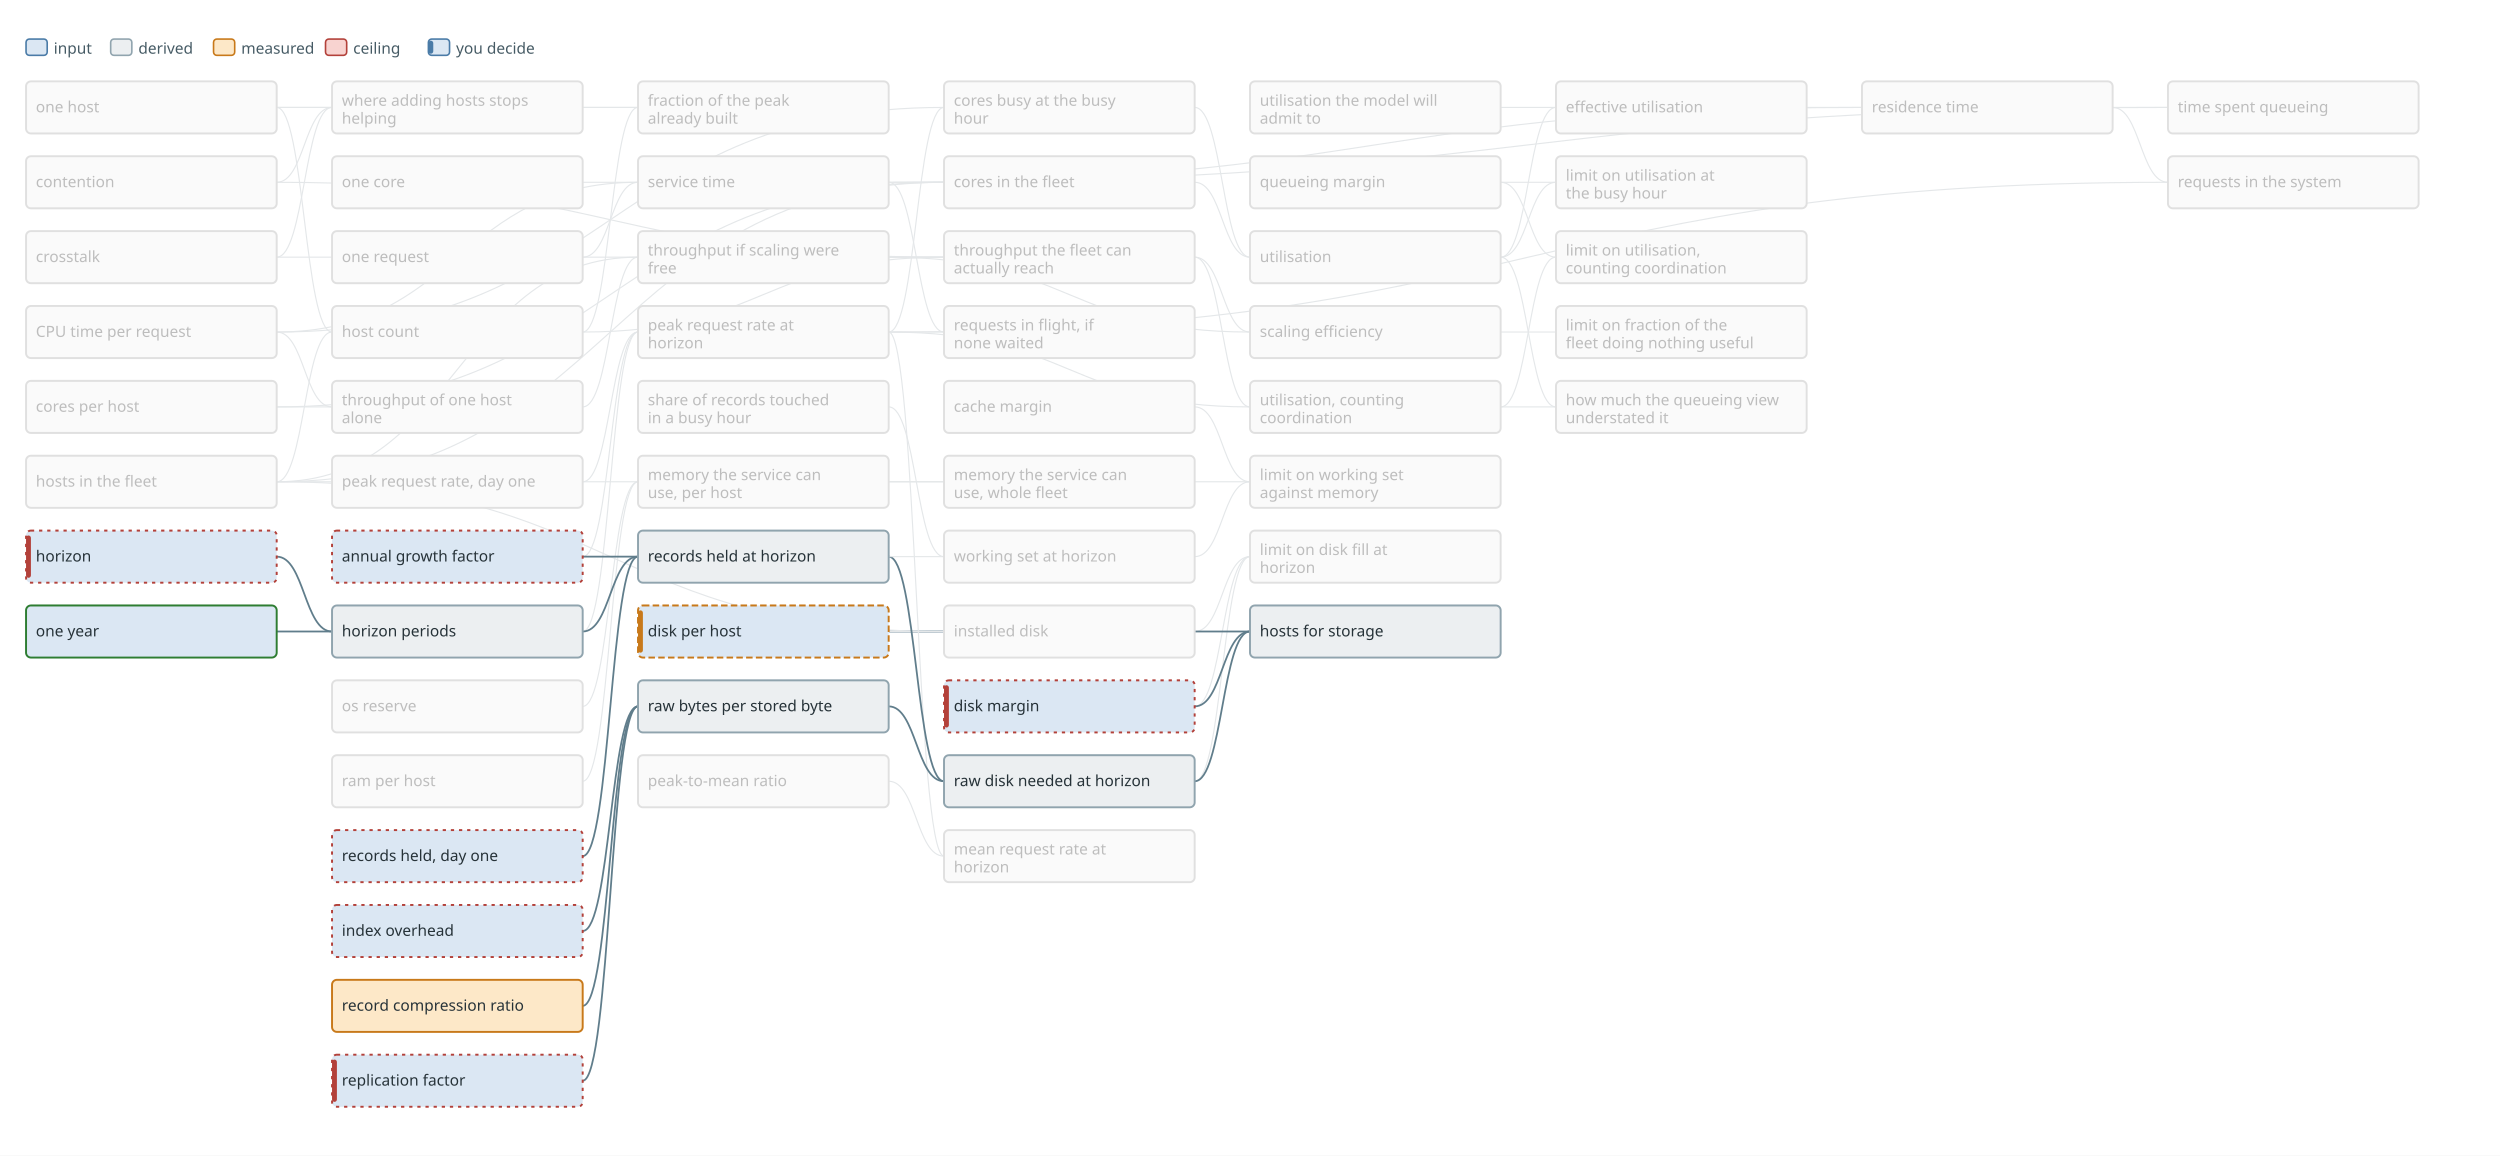
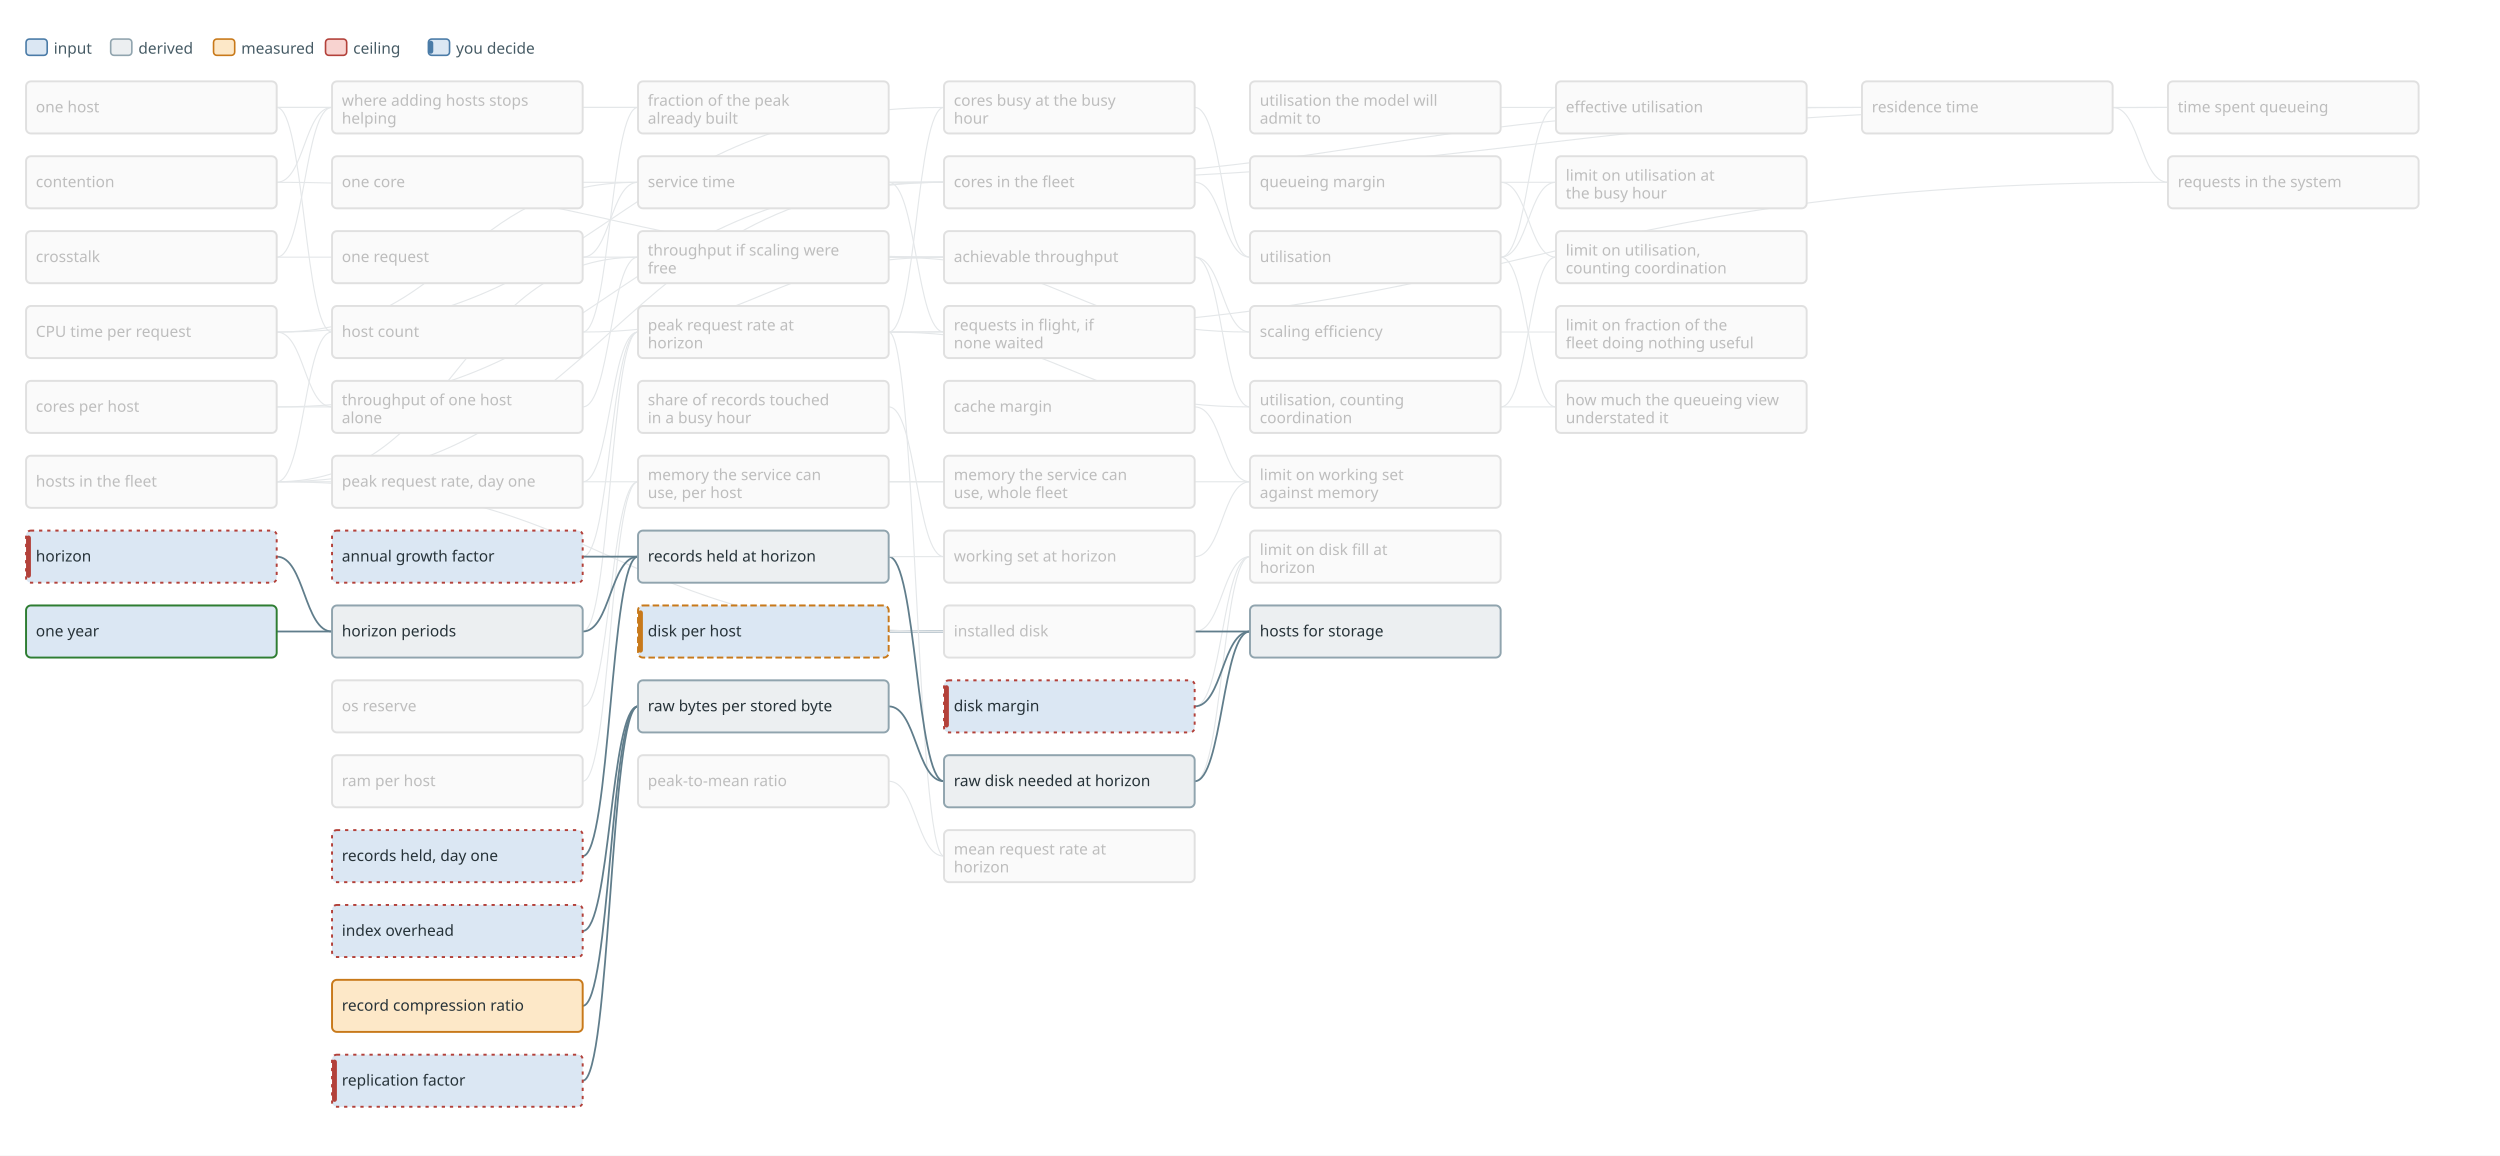
<svg xmlns="http://www.w3.org/2000/svg" viewBox="0 0 1536 710" width="1536" height="710" role="img" font-family="system-ui, sans-serif">
  <rect width="1536" height="710" fill="#ffffff" />
  <rect x="16.0" y="24" width="13" height="10" rx="2" fill="#dbe7f3" stroke="#4a7ba7" />
  <text x="33.0" y="33" font-size="9.5" fill="#455a64">input</text>
  <rect x="68.0" y="24" width="13" height="10" rx="2" fill="#eceff1" stroke="#90a4ae" />
  <text x="85.0" y="33" font-size="9.5" fill="#455a64">derived</text>
  <rect x="131.2" y="24" width="13" height="10" rx="2" fill="#fde8c8" stroke="#c8791a" />
  <text x="148.2" y="33" font-size="9.5" fill="#455a64">measured</text>
  <rect x="200.0" y="24" width="13" height="10" rx="2" fill="#f8d3d0" stroke="#b3413a" />
  <text x="217.0" y="33" font-size="9.5" fill="#455a64">ceiling</text>
  <rect x="263.2" y="24" width="13" height="10" rx="2" fill="#dbe7f3" stroke="#4a7ba7" />
  <rect x="263.2" y="25" width="3" height="8" rx="1.5" fill="#4a7ba7" />
  <text x="280.2" y="33" font-size="9.5" fill="#455a64">you decide</text>
  <path d="M170.0,112.0 C375.0,112.0 375.0,158.0 580.0,158.0" fill="none" stroke="#e4e7e9" stroke-width="0.7" />
  <path d="M170.0,158.0 C375.0,158.0 375.0,158.0 580.0,158.0" fill="none" stroke="#e4e7e9" stroke-width="0.7" />
  <path d="M358.0,204.0 C469.0,204.0 469.0,158.0 580.0,158.0" fill="none" stroke="#e4e7e9" stroke-width="0.7" />
  <path d="M546.0,158.0 C563.0,158.0 563.0,158.0 580.0,158.0" fill="none" stroke="#e4e7e9" stroke-width="0.7" />
  <path d="M546.0,204.0 C563.0,204.0 563.0,66.0 580.0,66.0" fill="none" stroke="#e4e7e9" stroke-width="0.7" />
  <path d="M170.0,204.0 C375.0,204.0 375.0,66.0 580.0,66.0" fill="none" stroke="#e4e7e9" stroke-width="0.7" />
  <path d="M734.0,250.0 C751.0,250.0 751.0,296.0 768.0,296.0" fill="none" stroke="#e4e7e9" stroke-width="0.7" />
  <path d="M734.0,296.0 C751.0,296.0 751.0,296.0 768.0,296.0" fill="none" stroke="#e4e7e9" stroke-width="0.7" />
  <path d="M734.0,342.0 C751.0,342.0 751.0,296.0 768.0,296.0" fill="none" stroke="#e4e7e9" stroke-width="0.7" />
  <path d="M546.0,204.0 C939.0,204.0 939.0,112.0 1332.0,112.0" fill="none" stroke="#e4e7e9" stroke-width="0.7" />
  <path d="M1298.0,66.0 C1315.0,66.0 1315.0,112.0 1332.0,112.0" fill="none" stroke="#e4e7e9" stroke-width="0.7" />
  <path d="M922.0,112.0 C939.0,112.0 939.0,158.0 956.0,158.0" fill="none" stroke="#e4e7e9" stroke-width="0.7" />
  <path d="M922.0,250.0 C939.0,250.0 939.0,158.0 956.0,158.0" fill="none" stroke="#e4e7e9" stroke-width="0.7" />
  <path d="M170.0,250.0 C375.0,250.0 375.0,112.0 580.0,112.0" fill="none" stroke="#e4e7e9" stroke-width="0.7" />
  <path d="M170.0,296.0 C375.0,296.0 375.0,112.0 580.0,112.0" fill="none" stroke="#e4e7e9" stroke-width="0.7" />
  <path d="M734.0,434.0 C751.0,434.0 751.0,342.0 768.0,342.0" fill="none" stroke="#e4e7e9" stroke-width="0.7" />
  <path d="M734.0,388.0 C751.0,388.0 751.0,342.0 768.0,342.0" fill="none" stroke="#e4e7e9" stroke-width="0.7" />
  <path d="M734.0,480.0 C751.0,480.0 751.0,342.0 768.0,342.0" fill="none" stroke="#e4e7e9" stroke-width="0.7" />
  <path d="M922.0,158.0 C939.0,158.0 939.0,66.0 956.0,66.0" fill="none" stroke="#e4e7e9" stroke-width="0.7" />
  <path d="M922.0,66.0 C939.0,66.0 939.0,66.0 956.0,66.0" fill="none" stroke="#e4e7e9" stroke-width="0.7" />
  <path d="M170.0,296.0 C375.0,296.0 375.0,296.0 580.0,296.0" fill="none" stroke="#e4e7e9" stroke-width="0.7" />
  <path d="M546.0,296.0 C563.0,296.0 563.0,296.0 580.0,296.0" fill="none" stroke="#e4e7e9" stroke-width="0.7" />
  <path d="M358.0,204.0 C375.0,204.0 375.0,66.0 392.0,66.0" fill="none" stroke="#e4e7e9" stroke-width="0.7" />
  <path d="M170.0,66.0 C281.0,66.0 281.0,66.0 392.0,66.0" fill="none" stroke="#e4e7e9" stroke-width="0.7" />
  <path d="M358.0,66.0 C375.0,66.0 375.0,66.0 392.0,66.0" fill="none" stroke="#e4e7e9" stroke-width="0.7" />
  <path d="M170.0,342.0 C187.0,342.0 187.0,388.0 204.0,388.0" fill="none" stroke="#607d8b" stroke-width="1.1" />
  <path d="M170.0,388.0 C187.0,388.0 187.0,388.0 204.0,388.0" fill="none" stroke="#607d8b" stroke-width="1.1" />
  <path d="M170.0,296.0 C187.0,296.0 187.0,204.0 204.0,204.0" fill="none" stroke="#e4e7e9" stroke-width="0.7" />
  <path d="M170.0,66.0 C187.0,66.0 187.0,204.0 204.0,204.0" fill="none" stroke="#e4e7e9" stroke-width="0.7" />
  <path d="M734.0,434.0 C751.0,434.0 751.0,388.0 768.0,388.0" fill="none" stroke="#607d8b" stroke-width="1.1" />
  <path d="M546.0,388.0 C657.0,388.0 657.0,388.0 768.0,388.0" fill="none" stroke="#607d8b" stroke-width="1.1" />
  <path d="M734.0,480.0 C751.0,480.0 751.0,388.0 768.0,388.0" fill="none" stroke="#607d8b" stroke-width="1.1" />
  <path d="M546.0,204.0 C563.0,204.0 563.0,204.0 580.0,204.0" fill="none" stroke="#e4e7e9" stroke-width="0.7" />
  <path d="M546.0,112.0 C563.0,112.0 563.0,204.0 580.0,204.0" fill="none" stroke="#e4e7e9" stroke-width="0.7" />
  <path d="M546.0,388.0 C563.0,388.0 563.0,388.0 580.0,388.0" fill="none" stroke="#e4e7e9" stroke-width="0.7" />
  <path d="M170.0,296.0 C375.0,296.0 375.0,388.0 580.0,388.0" fill="none" stroke="#e4e7e9" stroke-width="0.7" />
  <path d="M170.0,296.0 C281.0,296.0 281.0,158.0 392.0,158.0" fill="none" stroke="#e4e7e9" stroke-width="0.7" />
  <path d="M358.0,250.0 C375.0,250.0 375.0,158.0 392.0,158.0" fill="none" stroke="#e4e7e9" stroke-width="0.7" />
  <path d="M546.0,204.0 C563.0,204.0 563.0,526.0 580.0,526.0" fill="none" stroke="#e4e7e9" stroke-width="0.7" />
  <path d="M546.0,480.0 C563.0,480.0 563.0,526.0 580.0,526.0" fill="none" stroke="#e4e7e9" stroke-width="0.7" />
  <path d="M922.0,158.0 C939.0,158.0 939.0,250.0 956.0,250.0" fill="none" stroke="#e4e7e9" stroke-width="0.7" />
  <path d="M922.0,250.0 C939.0,250.0 939.0,250.0 956.0,250.0" fill="none" stroke="#e4e7e9" stroke-width="0.7" />
  <path d="M170.0,112.0 C187.0,112.0 187.0,66.0 204.0,66.0" fill="none" stroke="#e4e7e9" stroke-width="0.7" />
  <path d="M170.0,158.0 C187.0,158.0 187.0,66.0 204.0,66.0" fill="none" stroke="#e4e7e9" stroke-width="0.7" />
  <path d="M170.0,66.0 C187.0,66.0 187.0,66.0 204.0,66.0" fill="none" stroke="#e4e7e9" stroke-width="0.7" />
  <path d="M358.0,342.0 C375.0,342.0 375.0,204.0 392.0,204.0" fill="none" stroke="#e4e7e9" stroke-width="0.7" />
  <path d="M358.0,388.0 C375.0,388.0 375.0,204.0 392.0,204.0" fill="none" stroke="#e4e7e9" stroke-width="0.7" />
  <path d="M358.0,296.0 C375.0,296.0 375.0,204.0 392.0,204.0" fill="none" stroke="#e4e7e9" stroke-width="0.7" />
  <path d="M922.0,112.0 C939.0,112.0 939.0,112.0 956.0,112.0" fill="none" stroke="#e4e7e9" stroke-width="0.7" />
  <path d="M922.0,158.0 C939.0,158.0 939.0,112.0 956.0,112.0" fill="none" stroke="#e4e7e9" stroke-width="0.7" />
  <path d="M358.0,434.0 C375.0,434.0 375.0,296.0 392.0,296.0" fill="none" stroke="#e4e7e9" stroke-width="0.7" />
  <path d="M358.0,480.0 C375.0,480.0 375.0,296.0 392.0,296.0" fill="none" stroke="#e4e7e9" stroke-width="0.7" />
  <path d="M546.0,434.0 C563.0,434.0 563.0,480.0 580.0,480.0" fill="none" stroke="#607d8b" stroke-width="1.1" />
  <path d="M546.0,342.0 C563.0,342.0 563.0,480.0 580.0,480.0" fill="none" stroke="#607d8b" stroke-width="1.1" />
  <path d="M358.0,572.0 C375.0,572.0 375.0,434.0 392.0,434.0" fill="none" stroke="#607d8b" stroke-width="1.1" />
  <path d="M358.0,618.0 C375.0,618.0 375.0,434.0 392.0,434.0" fill="none" stroke="#607d8b" stroke-width="1.1" />
  <path d="M358.0,664.0 C375.0,664.0 375.0,434.0 392.0,434.0" fill="none" stroke="#607d8b" stroke-width="1.1" />
  <path d="M1110.0,66.0 C1127.0,66.0 1127.0,66.0 1144.0,66.0" fill="none" stroke="#e4e7e9" stroke-width="0.7" />
  <path d="M546.0,112.0 C845.0,112.0 845.0,66.0 1144.0,66.0" fill="none" stroke="#e4e7e9" stroke-width="0.7" />
  <path d="M734.0,158.0 C751.0,158.0 751.0,204.0 768.0,204.0" fill="none" stroke="#e4e7e9" stroke-width="0.7" />
  <path d="M546.0,158.0 C657.0,158.0 657.0,204.0 768.0,204.0" fill="none" stroke="#e4e7e9" stroke-width="0.7" />
  <path d="M922.0,204.0 C939.0,204.0 939.0,204.0 956.0,204.0" fill="none" stroke="#e4e7e9" stroke-width="0.7" />
  <path d="M358.0,112.0 C375.0,112.0 375.0,112.0 392.0,112.0" fill="none" stroke="#e4e7e9" stroke-width="0.7" />
  <path d="M358.0,158.0 C375.0,158.0 375.0,112.0 392.0,112.0" fill="none" stroke="#e4e7e9" stroke-width="0.7" />
  <path d="M170.0,204.0 C281.0,204.0 281.0,112.0 392.0,112.0" fill="none" stroke="#e4e7e9" stroke-width="0.7" />
  <path d="M170.0,250.0 C187.0,250.0 187.0,250.0 204.0,250.0" fill="none" stroke="#e4e7e9" stroke-width="0.7" />
  <path d="M170.0,204.0 C187.0,204.0 187.0,250.0 204.0,250.0" fill="none" stroke="#e4e7e9" stroke-width="0.7" />
  <path d="M358.0,342.0 C375.0,342.0 375.0,342.0 392.0,342.0" fill="none" stroke="#607d8b" stroke-width="1.1" />
  <path d="M358.0,388.0 C375.0,388.0 375.0,342.0 392.0,342.0" fill="none" stroke="#607d8b" stroke-width="1.1" />
  <path d="M358.0,526.0 C375.0,526.0 375.0,342.0 392.0,342.0" fill="none" stroke="#607d8b" stroke-width="1.1" />
  <path d="M734.0,66.0 C751.0,66.0 751.0,158.0 768.0,158.0" fill="none" stroke="#e4e7e9" stroke-width="0.7" />
  <path d="M734.0,112.0 C751.0,112.0 751.0,158.0 768.0,158.0" fill="none" stroke="#e4e7e9" stroke-width="0.7" />
  <path d="M734.0,158.0 C751.0,158.0 751.0,250.0 768.0,250.0" fill="none" stroke="#e4e7e9" stroke-width="0.7" />
  <path d="M546.0,204.0 C657.0,204.0 657.0,250.0 768.0,250.0" fill="none" stroke="#e4e7e9" stroke-width="0.7" />
  <path d="M1298.0,66.0 C1315.0,66.0 1315.0,66.0 1332.0,66.0" fill="none" stroke="#e4e7e9" stroke-width="0.7" />
  <path d="M546.0,112.0 C939.0,112.0 939.0,66.0 1332.0,66.0" fill="none" stroke="#e4e7e9" stroke-width="0.7" />
  <path d="M546.0,250.0 C563.0,250.0 563.0,342.0 580.0,342.0" fill="none" stroke="#e4e7e9" stroke-width="0.7" />
  <path d="M546.0,342.0 C563.0,342.0 563.0,342.0 580.0,342.0" fill="none" stroke="#e4e7e9" stroke-width="0.7" />
  <rect x="580" y="142" width="154" height="32" rx="3" fill="#fafafa" stroke="#e0e0e0" stroke-width="1.2" />
-   <text x="586" y="157" font-size="9.5" fill="#bdbdbd">throughput the fleet can</text>
-   <text x="586" y="168" font-size="9.5" fill="#bdbdbd">actually reach</text>
+   <text x="586" y="161" font-size="9.5" fill="#bdbdbd">achievable throughput</text>
  <rect x="204" y="326" width="154" height="32" rx="3" fill="#dbe7f3" stroke="#b3413a" stroke-width="1.2" stroke-dasharray="2 3" />
  <text x="210" y="345" font-size="9.5" fill="#263238">annual growth factor</text>
  <rect x="580" y="50" width="154" height="32" rx="3" fill="#fafafa" stroke="#e0e0e0" stroke-width="1.2" />
  <text x="586" y="65" font-size="9.5" fill="#bdbdbd">cores busy at the busy</text>
  <text x="586" y="76" font-size="9.5" fill="#bdbdbd">hour</text>
  <rect x="768" y="280" width="154" height="32" rx="3" fill="#fafafa" stroke="#e0e0e0" stroke-width="1.2" />
  <text x="774" y="295" font-size="9.5" fill="#bdbdbd">limit on working set</text>
  <text x="774" y="306" font-size="9.5" fill="#bdbdbd">against memory</text>
  <rect x="580" y="234" width="154" height="32" rx="3" fill="#fafafa" stroke="#e0e0e0" stroke-width="1.2" />
  <text x="586" y="253" font-size="9.5" fill="#bdbdbd">cache margin</text>
  <rect x="1332" y="96" width="154" height="32" rx="3" fill="#fafafa" stroke="#e0e0e0" stroke-width="1.2" />
  <text x="1338" y="115" font-size="9.5" fill="#bdbdbd">requests in the system</text>
  <rect x="16" y="96" width="154" height="32" rx="3" fill="#fafafa" stroke="#e0e0e0" stroke-width="1.2" />
  <text x="22" y="115" font-size="9.5" fill="#bdbdbd">contention</text>
  <rect x="956" y="142" width="154" height="32" rx="3" fill="#fafafa" stroke="#e0e0e0" stroke-width="1.2" />
  <text x="962" y="157" font-size="9.5" fill="#bdbdbd">limit on utilisation,</text>
  <text x="962" y="168" font-size="9.5" fill="#bdbdbd">counting coordination</text>
  <rect x="580" y="96" width="154" height="32" rx="3" fill="#fafafa" stroke="#e0e0e0" stroke-width="1.2" />
  <text x="586" y="115" font-size="9.5" fill="#bdbdbd">cores in the fleet</text>
  <rect x="16" y="234" width="154" height="32" rx="3" fill="#fafafa" stroke="#e0e0e0" stroke-width="1.2" />
  <text x="22" y="253" font-size="9.5" fill="#bdbdbd">cores per host</text>
  <rect x="16" y="142" width="154" height="32" rx="3" fill="#fafafa" stroke="#e0e0e0" stroke-width="1.2" />
  <text x="22" y="161" font-size="9.5" fill="#bdbdbd">crosstalk</text>
  <rect x="768" y="326" width="154" height="32" rx="3" fill="#fafafa" stroke="#e0e0e0" stroke-width="1.2" />
  <text x="774" y="341" font-size="9.5" fill="#bdbdbd">limit on disk fill at</text>
  <text x="774" y="352" font-size="9.5" fill="#bdbdbd">horizon</text>
  <rect x="580" y="418" width="154" height="32" rx="3" fill="#dbe7f3" stroke="#b3413a" stroke-width="1.2" stroke-dasharray="2 3" />
  <rect x="580" y="421" width="3" height="26" rx="1.5" fill="#b3413a" />
  <text x="586" y="437" font-size="9.5" fill="#263238">disk margin</text>
  <rect x="392" y="372" width="154" height="32" rx="3" fill="#dbe7f3" stroke="#c8791a" stroke-width="1.2" stroke-dasharray="4 2" />
  <rect x="392" y="375" width="3" height="26" rx="1.5" fill="#c8791a" />
  <text x="398" y="391" font-size="9.5" fill="#263238">disk per host</text>
  <rect x="956" y="50" width="154" height="32" rx="3" fill="#fafafa" stroke="#e0e0e0" stroke-width="1.2" />
  <text x="962" y="69" font-size="9.5" fill="#bdbdbd">effective utilisation</text>
  <rect x="580" y="280" width="154" height="32" rx="3" fill="#fafafa" stroke="#e0e0e0" stroke-width="1.2" />
  <text x="586" y="295" font-size="9.5" fill="#bdbdbd">memory the service can</text>
  <text x="586" y="306" font-size="9.5" fill="#bdbdbd">use, whole fleet</text>
  <rect x="392" y="50" width="154" height="32" rx="3" fill="#fafafa" stroke="#e0e0e0" stroke-width="1.2" />
  <text x="398" y="65" font-size="9.5" fill="#bdbdbd">fraction of the peak</text>
  <text x="398" y="76" font-size="9.5" fill="#bdbdbd">already built</text>
  <rect x="16" y="326" width="154" height="32" rx="3" fill="#dbe7f3" stroke="#b3413a" stroke-width="1.2" stroke-dasharray="2 3" />
  <rect x="16" y="329" width="3" height="26" rx="1.5" fill="#b3413a" />
  <text x="22" y="345" font-size="9.5" fill="#263238">horizon</text>
  <rect x="204" y="372" width="154" height="32" rx="3" fill="#eceff1" stroke="#90a4ae" stroke-width="1.2" />
  <text x="210" y="391" font-size="9.5" fill="#263238">horizon periods</text>
  <rect x="204" y="188" width="154" height="32" rx="3" fill="#fafafa" stroke="#e0e0e0" stroke-width="1.2" />
  <text x="210" y="207" font-size="9.5" fill="#bdbdbd">host count</text>
  <rect x="16" y="280" width="154" height="32" rx="3" fill="#fafafa" stroke="#e0e0e0" stroke-width="1.2" />
  <text x="22" y="299" font-size="9.5" fill="#bdbdbd">hosts in the fleet</text>
  <rect x="768" y="372" width="154" height="32" rx="3" fill="#eceff1" stroke="#90a4ae" stroke-width="1.2" />
  <text x="774" y="391" font-size="9.5" fill="#263238">hosts for storage</text>
  <rect x="392" y="234" width="154" height="32" rx="3" fill="#fafafa" stroke="#e0e0e0" stroke-width="1.2" />
  <text x="398" y="249" font-size="9.5" fill="#bdbdbd">share of records touched</text>
  <text x="398" y="260" font-size="9.5" fill="#bdbdbd">in a busy hour</text>
  <rect x="580" y="188" width="154" height="32" rx="3" fill="#fafafa" stroke="#e0e0e0" stroke-width="1.2" />
  <text x="586" y="203" font-size="9.5" fill="#bdbdbd">requests in flight, if</text>
  <text x="586" y="214" font-size="9.5" fill="#bdbdbd">none waited</text>
  <rect x="204" y="556" width="154" height="32" rx="3" fill="#dbe7f3" stroke="#b3413a" stroke-width="1.2" stroke-dasharray="2 3" />
  <text x="210" y="575" font-size="9.5" fill="#263238">index overhead</text>
  <rect x="580" y="372" width="154" height="32" rx="3" fill="#fafafa" stroke="#e0e0e0" stroke-width="1.2" />
  <text x="586" y="391" font-size="9.5" fill="#bdbdbd">installed disk</text>
  <rect x="392" y="142" width="154" height="32" rx="3" fill="#fafafa" stroke="#e0e0e0" stroke-width="1.2" />
  <text x="398" y="157" font-size="9.5" fill="#bdbdbd">throughput if scaling were</text>
  <text x="398" y="168" font-size="9.5" fill="#bdbdbd">free</text>
  <rect x="580" y="510" width="154" height="32" rx="3" fill="#fafafa" stroke="#e0e0e0" stroke-width="1.2" />
  <text x="586" y="525" font-size="9.5" fill="#bdbdbd">mean request rate at</text>
  <text x="586" y="536" font-size="9.5" fill="#bdbdbd">horizon</text>
  <rect x="204" y="96" width="154" height="32" rx="3" fill="#fafafa" stroke="#e0e0e0" stroke-width="1.2" />
  <text x="210" y="115" font-size="9.5" fill="#bdbdbd">one core</text>
  <rect x="16" y="50" width="154" height="32" rx="3" fill="#fafafa" stroke="#e0e0e0" stroke-width="1.2" />
  <text x="22" y="69" font-size="9.5" fill="#bdbdbd">one host</text>
  <rect x="204" y="142" width="154" height="32" rx="3" fill="#fafafa" stroke="#e0e0e0" stroke-width="1.2" />
  <text x="210" y="161" font-size="9.5" fill="#bdbdbd">one request</text>
  <rect x="16" y="372" width="154" height="32" rx="3" fill="#dbe7f3" stroke="#2e7d32" stroke-width="1.2" />
  <text x="22" y="391" font-size="9.5" fill="#263238">one year</text>
  <rect x="956" y="234" width="154" height="32" rx="3" fill="#fafafa" stroke="#e0e0e0" stroke-width="1.2" />
  <text x="962" y="249" font-size="9.5" fill="#bdbdbd">how much the queueing view</text>
  <text x="962" y="260" font-size="9.5" fill="#bdbdbd">understated it</text>
  <rect x="204" y="418" width="154" height="32" rx="3" fill="#fafafa" stroke="#e0e0e0" stroke-width="1.2" />
  <text x="210" y="437" font-size="9.5" fill="#bdbdbd">os reserve</text>
  <rect x="204" y="50" width="154" height="32" rx="3" fill="#fafafa" stroke="#e0e0e0" stroke-width="1.2" />
  <text x="210" y="65" font-size="9.5" fill="#bdbdbd">where adding hosts stops</text>
  <text x="210" y="76" font-size="9.5" fill="#bdbdbd">helping</text>
  <rect x="392" y="188" width="154" height="32" rx="3" fill="#fafafa" stroke="#e0e0e0" stroke-width="1.2" />
  <text x="398" y="203" font-size="9.5" fill="#bdbdbd">peak request rate at</text>
  <text x="398" y="214" font-size="9.5" fill="#bdbdbd">horizon</text>
  <rect x="204" y="280" width="154" height="32" rx="3" fill="#fafafa" stroke="#e0e0e0" stroke-width="1.2" />
  <text x="210" y="299" font-size="9.5" fill="#bdbdbd">peak request rate, day one</text>
  <rect x="392" y="464" width="154" height="32" rx="3" fill="#fafafa" stroke="#e0e0e0" stroke-width="1.2" />
  <text x="398" y="483" font-size="9.5" fill="#bdbdbd">peak-to-mean ratio</text>
  <rect x="956" y="96" width="154" height="32" rx="3" fill="#fafafa" stroke="#e0e0e0" stroke-width="1.2" />
  <text x="962" y="111" font-size="9.5" fill="#bdbdbd">limit on utilisation at</text>
  <text x="962" y="122" font-size="9.5" fill="#bdbdbd">the busy hour</text>
  <rect x="768" y="96" width="154" height="32" rx="3" fill="#fafafa" stroke="#e0e0e0" stroke-width="1.2" />
  <text x="774" y="115" font-size="9.5" fill="#bdbdbd">queueing margin</text>
  <rect x="392" y="280" width="154" height="32" rx="3" fill="#fafafa" stroke="#e0e0e0" stroke-width="1.2" />
  <text x="398" y="295" font-size="9.5" fill="#bdbdbd">memory the service can</text>
  <text x="398" y="306" font-size="9.5" fill="#bdbdbd">use, per host</text>
  <rect x="204" y="464" width="154" height="32" rx="3" fill="#fafafa" stroke="#e0e0e0" stroke-width="1.2" />
  <text x="210" y="483" font-size="9.5" fill="#bdbdbd">ram per host</text>
  <rect x="580" y="464" width="154" height="32" rx="3" fill="#eceff1" stroke="#90a4ae" stroke-width="1.2" />
  <text x="586" y="483" font-size="9.5" fill="#263238">raw disk needed at horizon</text>
  <rect x="392" y="418" width="154" height="32" rx="3" fill="#eceff1" stroke="#90a4ae" stroke-width="1.2" />
  <text x="398" y="437" font-size="9.5" fill="#263238">raw bytes per stored byte</text>
  <rect x="204" y="602" width="154" height="32" rx="3" fill="#fde8c8" stroke="#c8791a" stroke-width="1.2" />
  <text x="210" y="621" font-size="9.5" fill="#263238">record compression ratio</text>
  <rect x="204" y="648" width="154" height="32" rx="3" fill="#dbe7f3" stroke="#b3413a" stroke-width="1.2" stroke-dasharray="2 3" />
  <rect x="204" y="651" width="3" height="26" rx="1.5" fill="#b3413a" />
  <text x="210" y="667" font-size="9.5" fill="#263238">replication factor</text>
  <rect x="1144" y="50" width="154" height="32" rx="3" fill="#fafafa" stroke="#e0e0e0" stroke-width="1.2" />
  <text x="1150" y="69" font-size="9.5" fill="#bdbdbd">residence time</text>
  <rect x="768" y="188" width="154" height="32" rx="3" fill="#fafafa" stroke="#e0e0e0" stroke-width="1.2" />
  <text x="774" y="207" font-size="9.5" fill="#bdbdbd">scaling efficiency</text>
  <rect x="956" y="188" width="154" height="32" rx="3" fill="#fafafa" stroke="#e0e0e0" stroke-width="1.2" />
  <text x="962" y="203" font-size="9.5" fill="#bdbdbd">limit on fraction of the</text>
  <text x="962" y="214" font-size="9.5" fill="#bdbdbd">fleet doing nothing useful</text>
  <rect x="16" y="188" width="154" height="32" rx="3" fill="#fafafa" stroke="#e0e0e0" stroke-width="1.2" />
  <text x="22" y="207" font-size="9.5" fill="#bdbdbd">CPU time per request</text>
  <rect x="392" y="96" width="154" height="32" rx="3" fill="#fafafa" stroke="#e0e0e0" stroke-width="1.2" />
  <text x="398" y="115" font-size="9.5" fill="#bdbdbd">service time</text>
  <rect x="204" y="234" width="154" height="32" rx="3" fill="#fafafa" stroke="#e0e0e0" stroke-width="1.2" />
  <text x="210" y="249" font-size="9.5" fill="#bdbdbd">throughput of one host</text>
  <text x="210" y="260" font-size="9.5" fill="#bdbdbd">alone</text>
  <rect x="392" y="326" width="154" height="32" rx="3" fill="#eceff1" stroke="#90a4ae" stroke-width="1.2" />
  <text x="398" y="345" font-size="9.5" fill="#263238">records held at horizon</text>
  <rect x="204" y="510" width="154" height="32" rx="3" fill="#dbe7f3" stroke="#b3413a" stroke-width="1.2" stroke-dasharray="2 3" />
  <text x="210" y="529" font-size="9.5" fill="#263238">records held, day one</text>
  <rect x="768" y="142" width="154" height="32" rx="3" fill="#fafafa" stroke="#e0e0e0" stroke-width="1.2" />
  <text x="774" y="161" font-size="9.5" fill="#bdbdbd">utilisation</text>
  <rect x="768" y="50" width="154" height="32" rx="3" fill="#fafafa" stroke="#e0e0e0" stroke-width="1.2" />
  <text x="774" y="65" font-size="9.5" fill="#bdbdbd">utilisation the model will</text>
  <text x="774" y="76" font-size="9.5" fill="#bdbdbd">admit to</text>
  <rect x="768" y="234" width="154" height="32" rx="3" fill="#fafafa" stroke="#e0e0e0" stroke-width="1.2" />
  <text x="774" y="249" font-size="9.5" fill="#bdbdbd">utilisation, counting</text>
  <text x="774" y="260" font-size="9.5" fill="#bdbdbd">coordination</text>
  <rect x="1332" y="50" width="154" height="32" rx="3" fill="#fafafa" stroke="#e0e0e0" stroke-width="1.2" />
  <text x="1338" y="69" font-size="9.5" fill="#bdbdbd">time spent queueing</text>
  <rect x="580" y="326" width="154" height="32" rx="3" fill="#fafafa" stroke="#e0e0e0" stroke-width="1.2" />
  <text x="586" y="345" font-size="9.5" fill="#bdbdbd">working set at horizon</text>
</svg>
